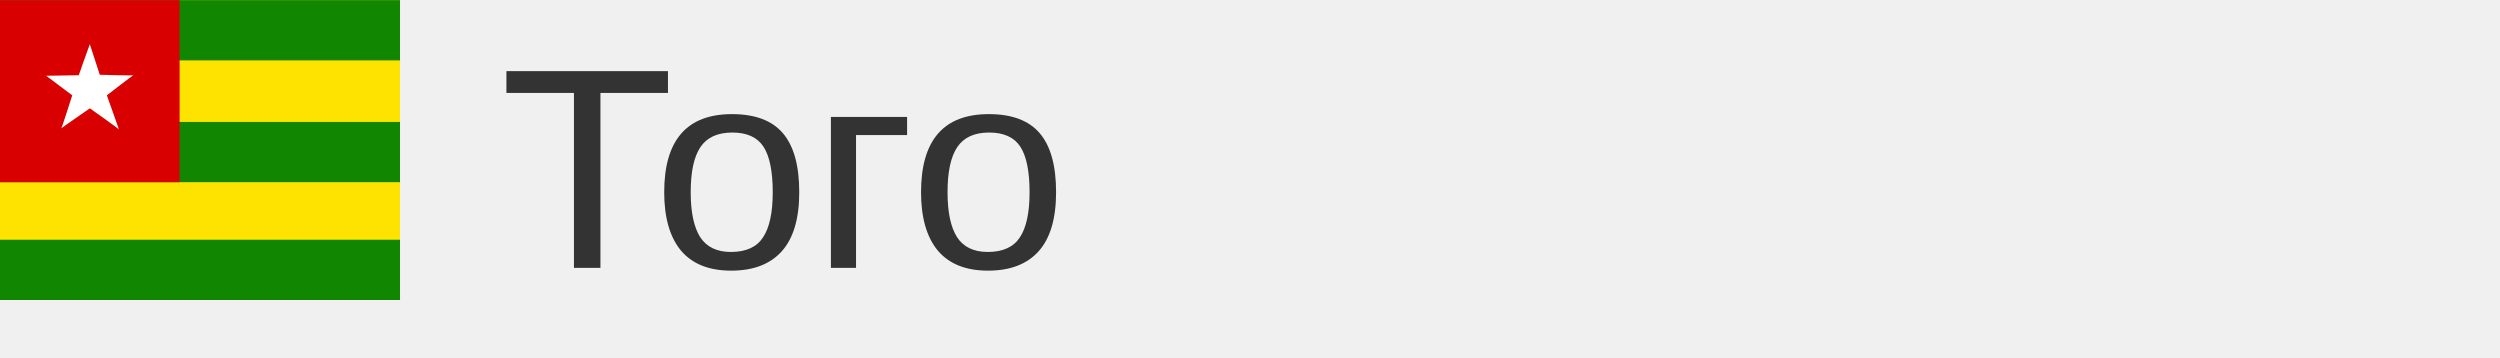
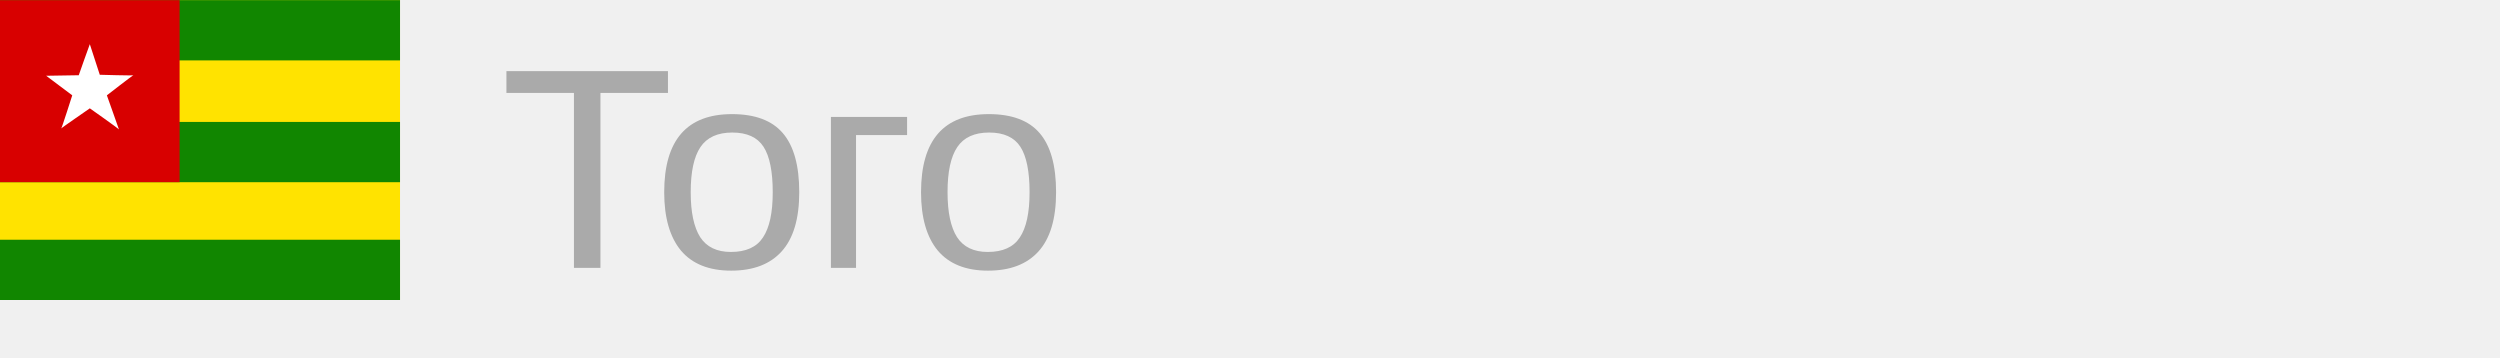
<svg xmlns="http://www.w3.org/2000/svg" width="140px" height="20px">
  <g transform="scale(0.035)">
    <defs>
      <clipPath id="tg-a">
        <path fill-opacity=".7" d="M0 0h682.7v512H0z" />
      </clipPath>
    </defs>
    <g fill-rule="evenodd" clip-path="url(#tg-a)" transform="scale(.9375)">
      <path fill="#ffe300" d="M0 0h767.6v512H0z" />
      <path fill="#118600" d="M0 208.1h767.6V311H0zM0 .2h767.6v102.9H0z" />
      <path fill="#d80000" d="M0 .3h306.5v310.6H0z" />
      <path fill="#fff" d="M134.4 128.4c0-.8 18.9-53 18.9-53l17 52.2s57.4 1.7 57.4.8-45.3 34.3-45.3 34.3 21.4 60 20.5 58.2c-.8-1.7-49.6-36-49.6-36s-49.7 34.3-48.8 34.3c.8 0 18.8-56.5 18.8-56.5l-44.5-33.4 55.6-.9z" />
      <path fill="#118600" d="M0 409.2h767.6V512H0z" />
    </g>
  </g>
-   <text x="28" y="15" font-size="16px" font-family="arial" fill="#333">Того</text>
+   <text x="28" y="15" font-size="16px" font-family="arial" fill="#aaa">Того</text>
</svg>
